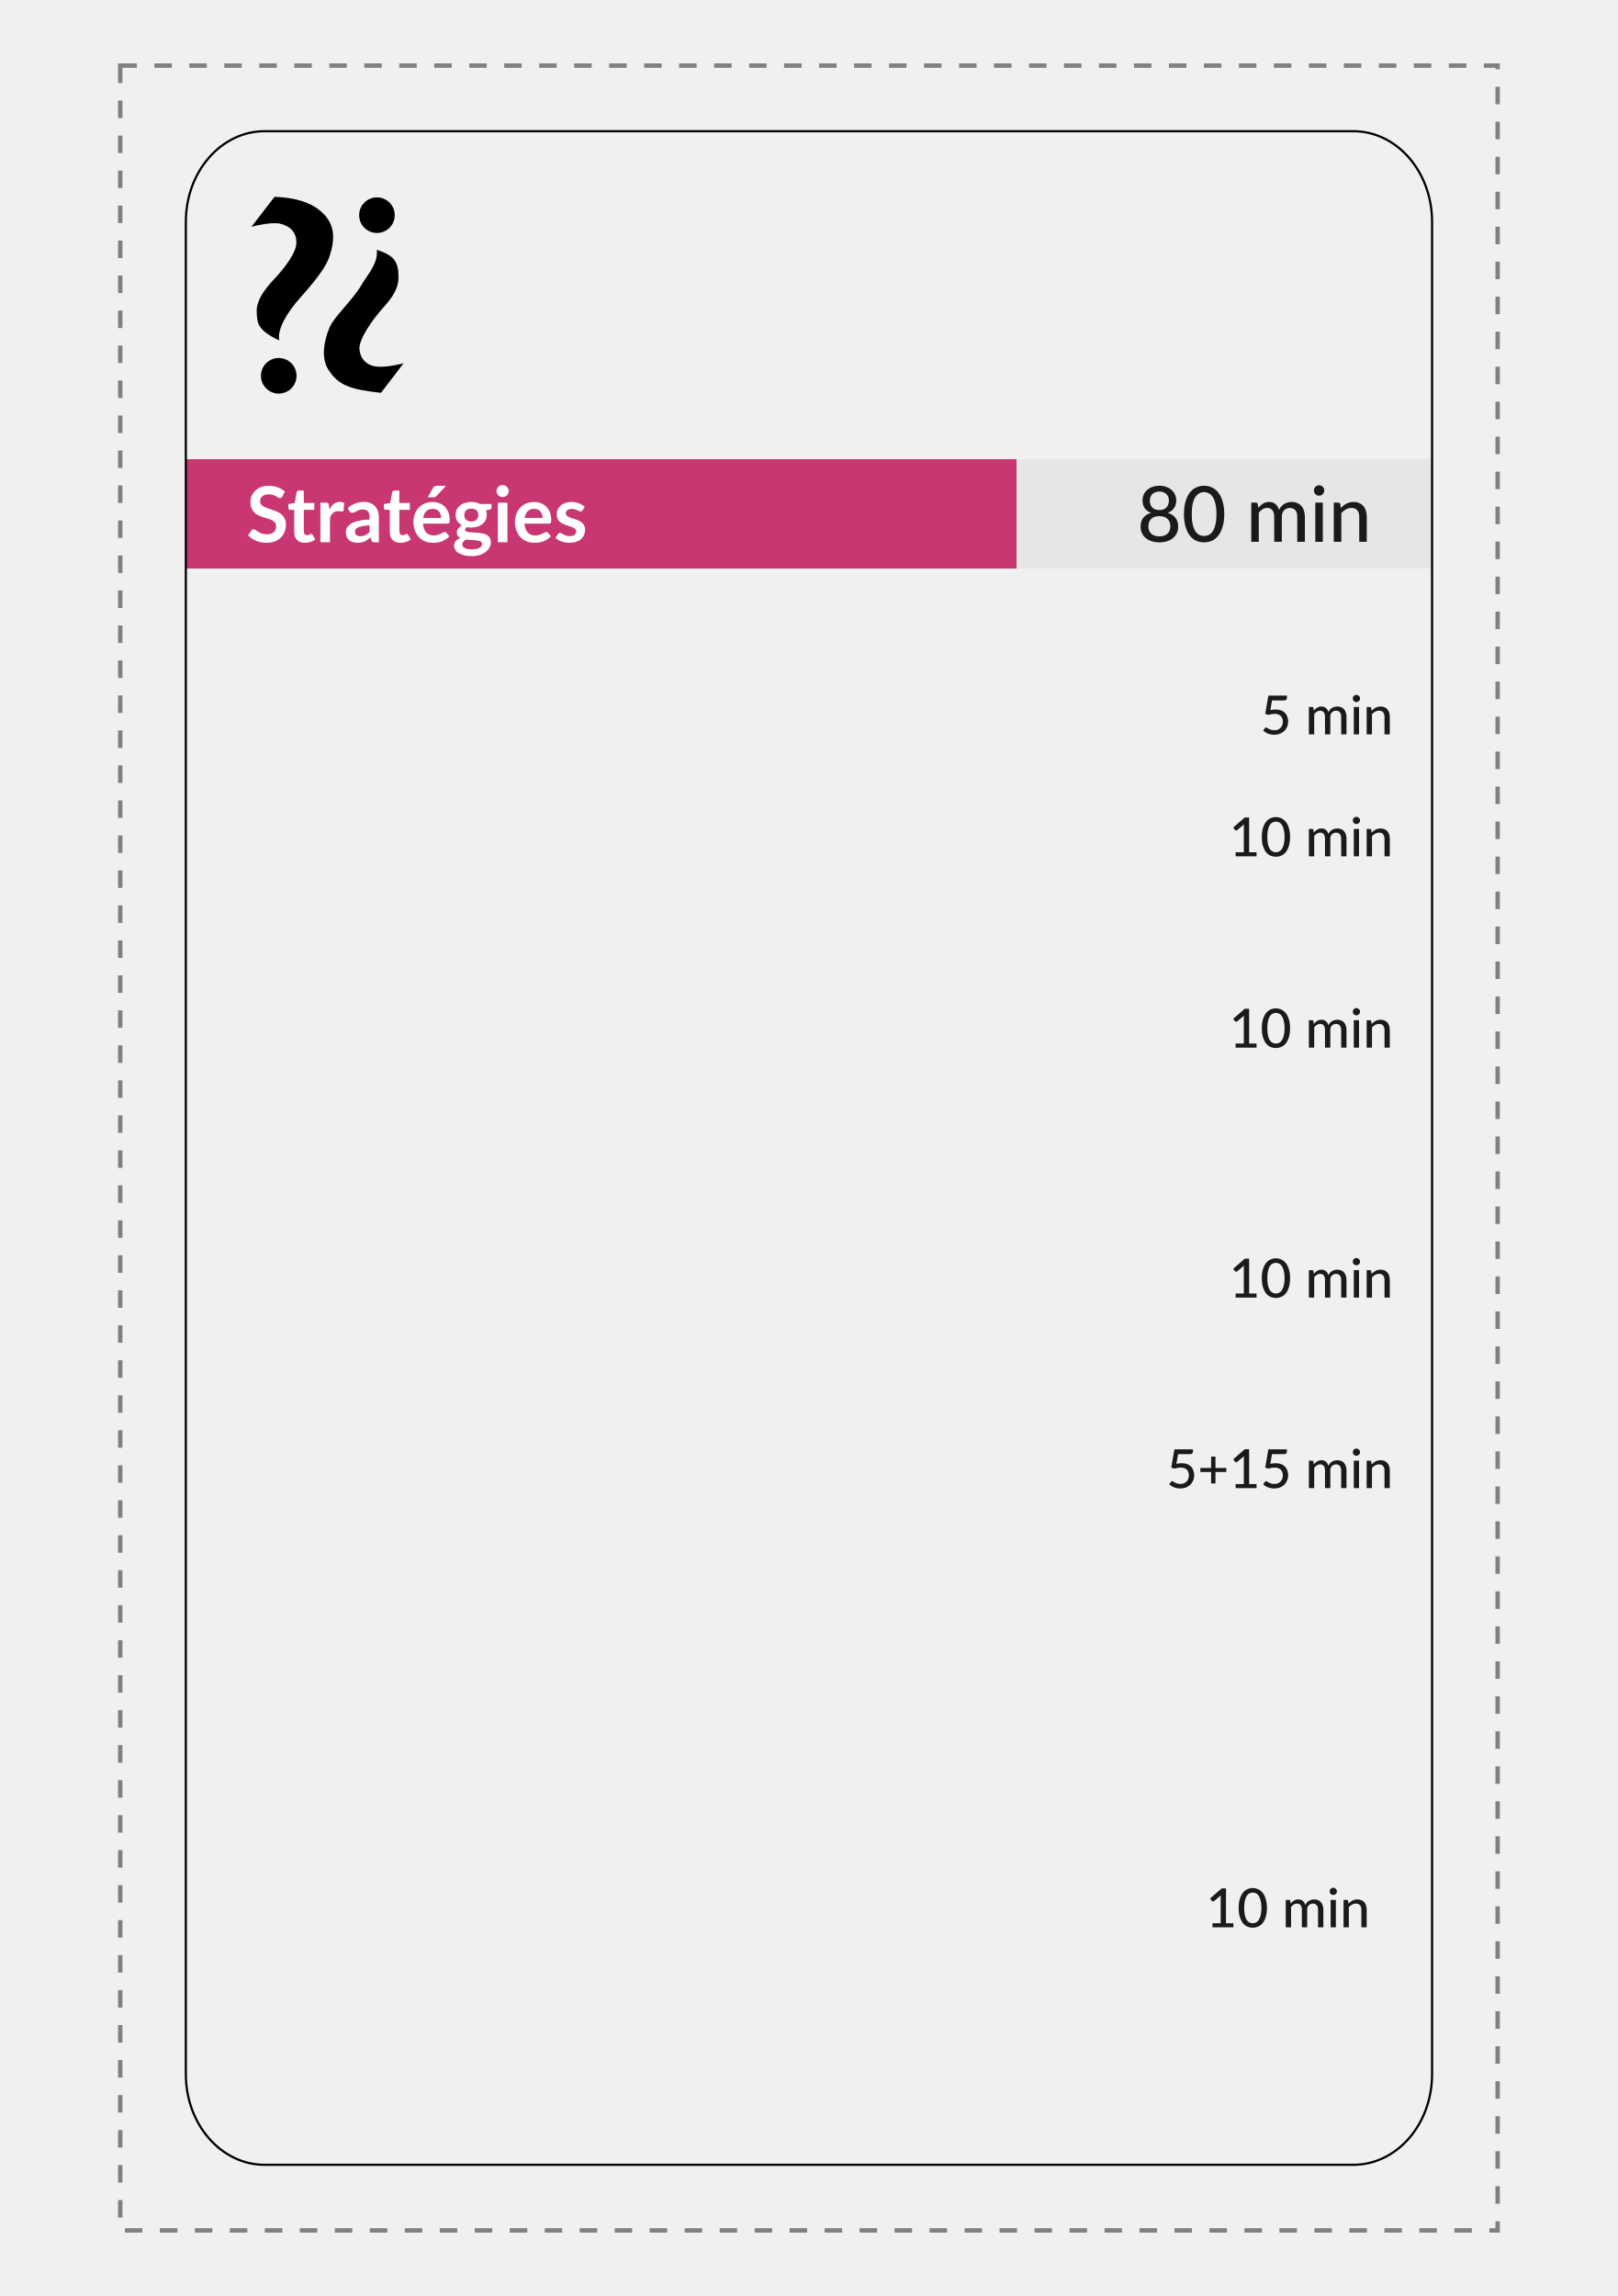
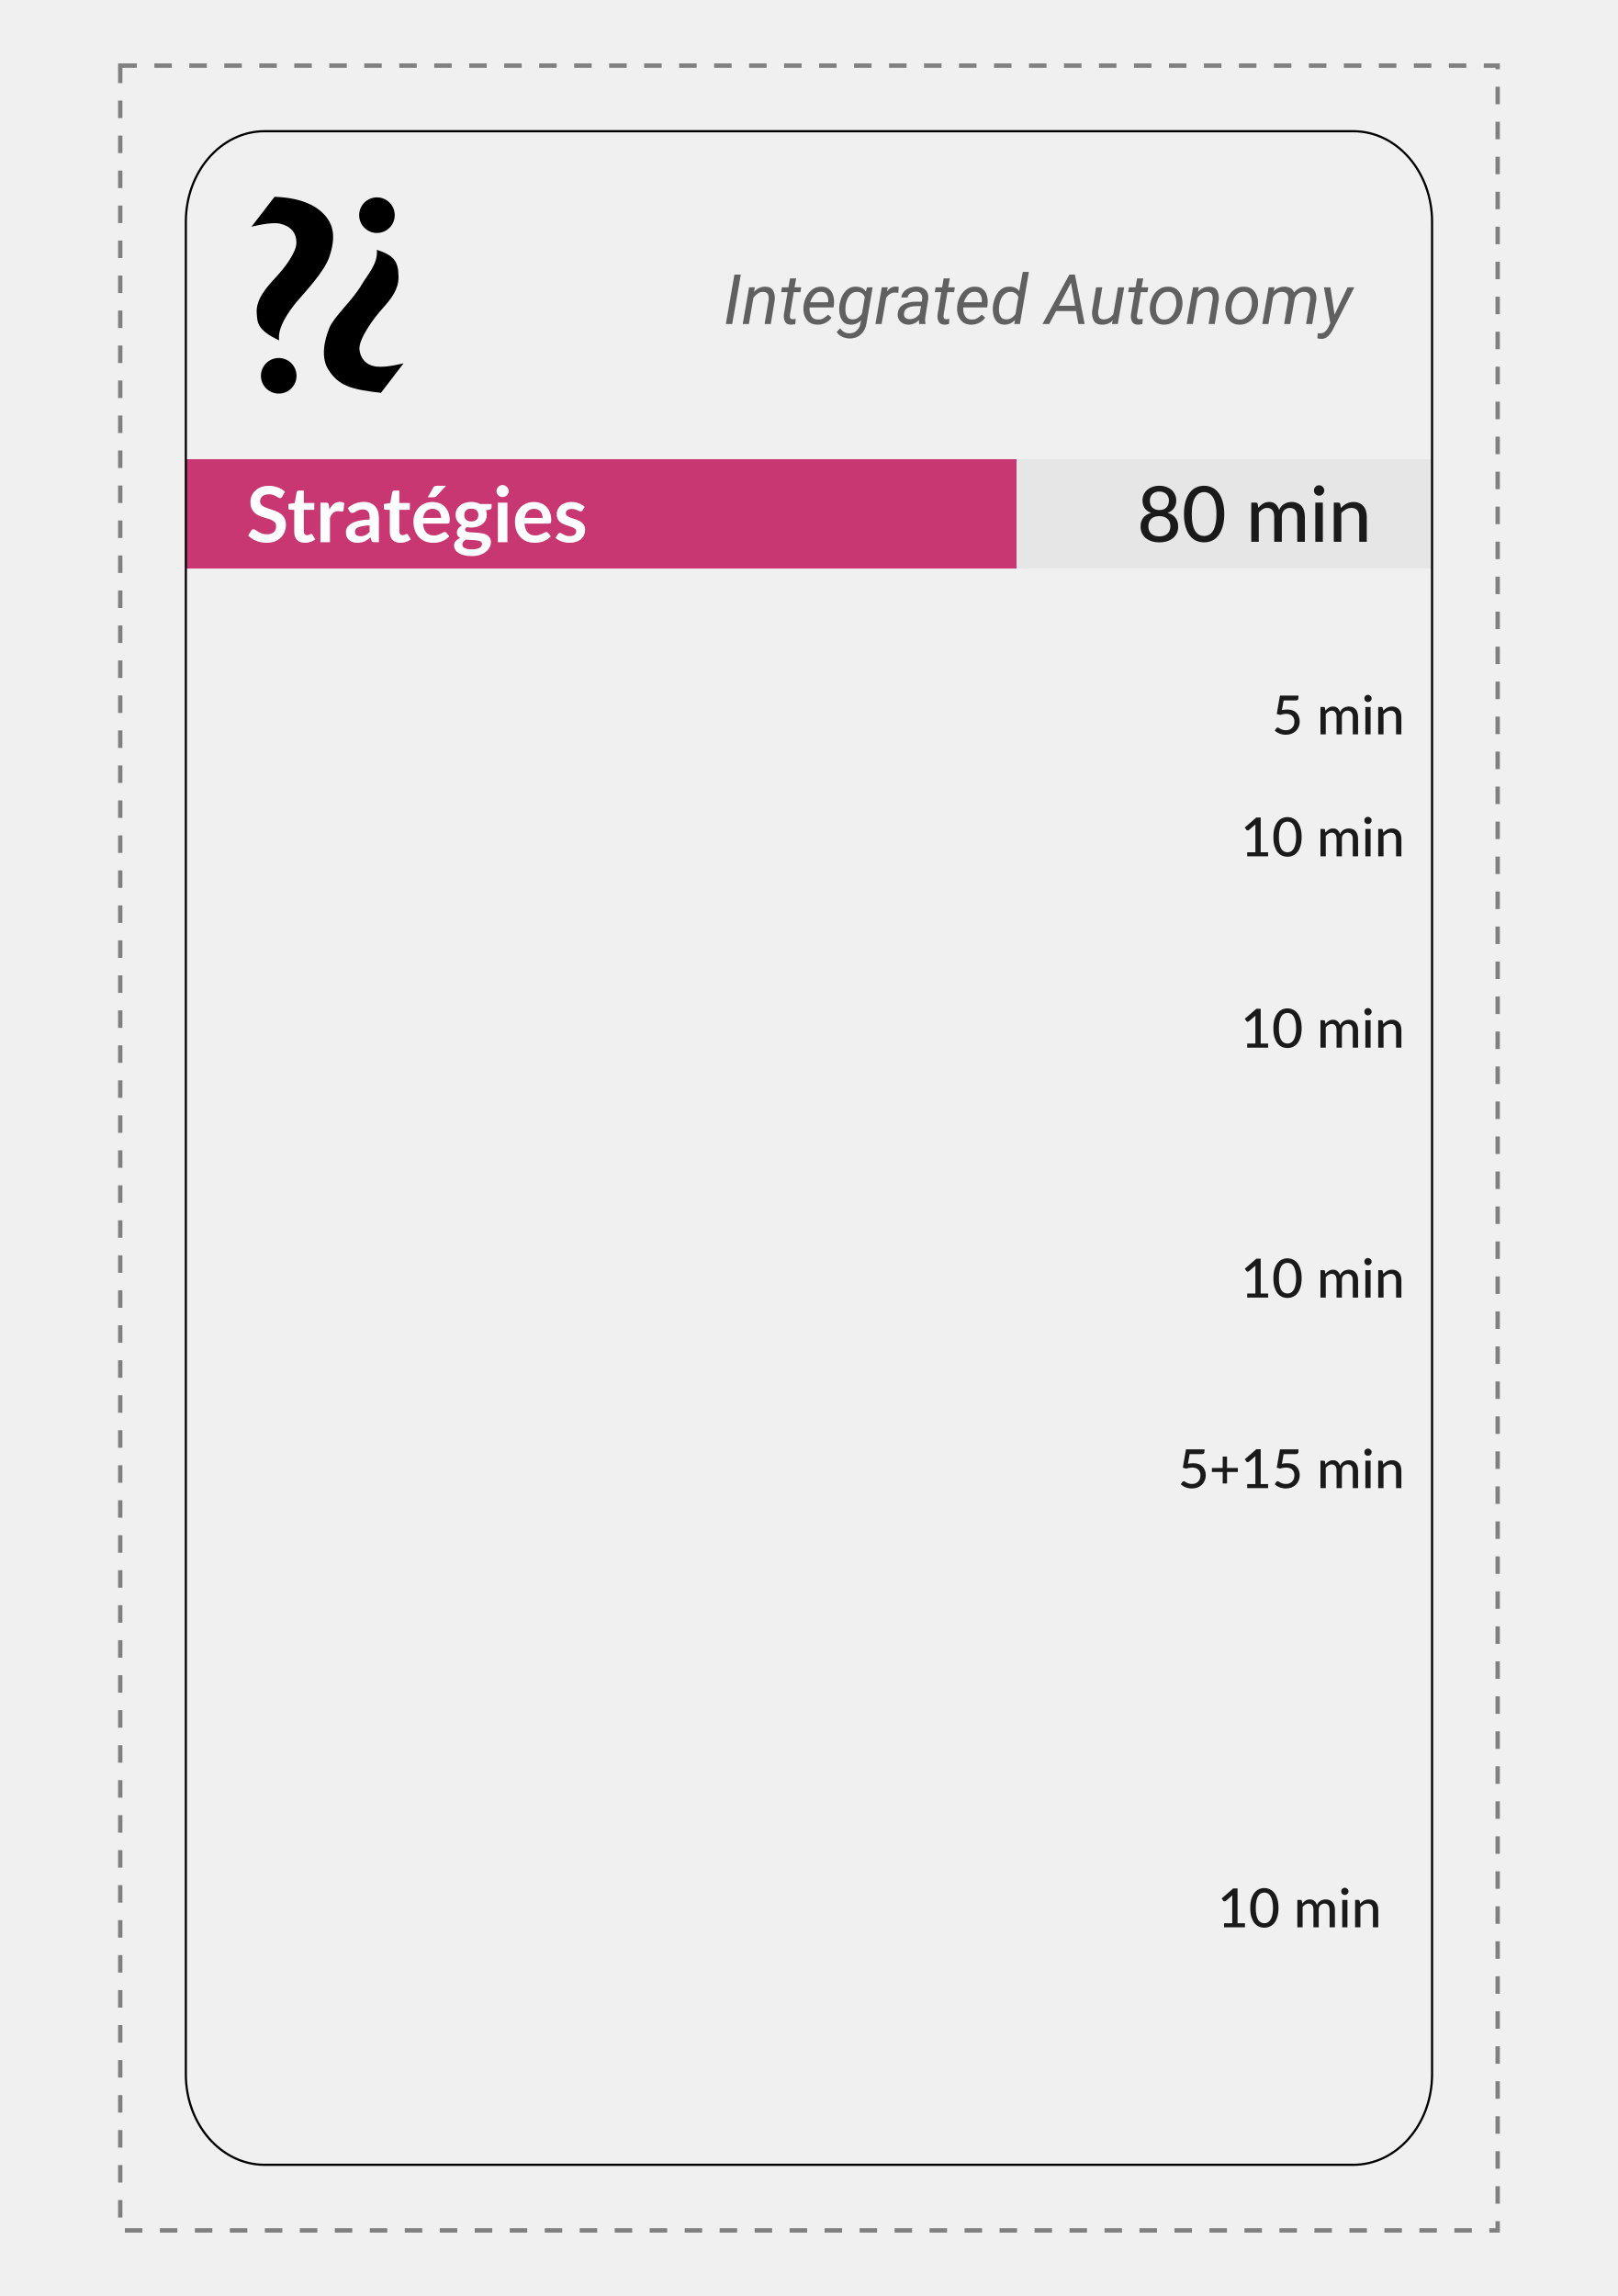
<svg xmlns="http://www.w3.org/2000/svg" xmlns:xlink="http://www.w3.org/1999/xlink" width="74mm" height="105mm" viewBox="0 0 262.205 372.047" id="svg2" version="1.1" enable-background="new">
  <defs id="defs4" />
  <g id="layer1" transform="translate(0,-680.315)" style="display:inline">
    <path style="fill:none;fill-rule:evenodd;stroke:#808080;stroke-width:0.709;stroke-linecap:butt;stroke-linejoin:miter;stroke-miterlimit:4;stroke-dasharray:2.835, 2.835;stroke-dashoffset:0;stroke-opacity:1" d="m 19.488,690.945 0,350.787 223.228,0 0,-350.787 z" id="path3350" transform="translate(4.3385302e-7,8.6660179e-6)" />
  </g>
  <g id="layer2" style="display:inline">
    <path style="fill:none;fill-opacity:1;stroke:none;stroke-width:0.709;stroke-miterlimit:4;stroke-dasharray:2.835, 2.835;stroke-dashoffset:0;stroke-opacity:1" d="m 42.884,21.259 c -7.071,0 -12.766,6.545 -12.766,14.674 l 0,38.477 201.969,0 0,-38.477 c 0,-8.129 -5.692,-14.674 -12.764,-14.674 l -176.439,0 z" id="rect4195-3" />
  </g>
  <g id="layer8" style="display:inline">
    <rect style="display:inline;fill:#c83771;fill-opacity:1;stroke:none;stroke-width:1;stroke-miterlimit:4;stroke-dasharray:none;stroke-dashoffset:0;stroke-opacity:1" id="rect4178" width="134.646" height="17.717" x="30.118" y="74.409" />
    <text xml:space="preserve" style="font-style:normal;font-weight:normal;line-height:0%;font-family:sans-serif;letter-spacing:0px;word-spacing:0px;display:inline;fill:#000000;fill-opacity:1;stroke:none;stroke-width:1px;stroke-linecap:butt;stroke-linejoin:miter;stroke-opacity:1" x="39.935" y="87.861" id="text4180">
      <tspan id="tspan4182" x="39.935" y="87.861" style="font-style:normal;font-variant:normal;font-weight:bold;font-stretch:normal;font-size:12.5px;line-height:1.25;font-family:Lato;-inkscape-font-specification:'Lato Bold';fill:#ffffff">Stratégies</tspan>
    </text>
    <rect y="74.409" x="164.764" height="17.717" width="67.323" id="rect4191" style="display:inline;fill:#e6e6e6;fill-opacity:1;stroke:none;stroke-width:1;stroke-miterlimit:4;stroke-dasharray:none;stroke-dashoffset:0;stroke-opacity:1" />
    <text xml:space="preserve" style="font-style:normal;font-weight:normal;line-height:0%;font-family:sans-serif;letter-spacing:0px;word-spacing:0px;fill:#1a1a1a;fill-opacity:1;stroke:none;stroke-width:1px;stroke-linecap:butt;stroke-linejoin:miter;stroke-opacity:1" x="184.268" y="87.79" id="text4193">
      <tspan id="tspan4195" x="184.268" y="87.79" style="font-style:normal;font-variant:normal;font-weight:500;font-stretch:normal;font-size:12.5px;line-height:1.25;font-family:Lato;-inkscape-font-specification:'Lato Medium';fill:#1a1a1a">80 min</tspan>
    </text>
  </g>
  <g id="layer7">
-     <path style="fill:none;fill-rule:evenodd;stroke:none;stroke-width:1px;stroke-linecap:butt;stroke-linejoin:miter;stroke-opacity:1" d="m 99.213,31.89 0,31.89 122.244,0 0,-31.89 z" id="path4300" />
+     <path style="fill:none;fill-rule:evenodd;stroke:none;stroke-width:1px;stroke-linecap:butt;stroke-linejoin:miter;stroke-opacity:1" d="m 99.213,31.89 v 31.89 H 221.457 v -31.89 z" id="path4300" />
    <flowRoot xml:space="preserve" style="font-style:normal;font-weight:normal;line-height:0.01%;font-family:sans-serif;text-align:end;letter-spacing:0px;word-spacing:0px;text-anchor:end;fill:#000000;fill-opacity:1;stroke:none;stroke-width:1px;stroke-linecap:butt;stroke-linejoin:miter;stroke-opacity:1" id="flowRoot4271" transform="translate(0.3523199,-2.110094)">
      <flowRegion id="flowRegion4273">
        <use x="0" y="0" xlink:href="#path4300" id="use4275" width="100%" height="100%" />
      </flowRegion>
      <flowPara style="font-style:normal;font-variant:normal;font-weight:bold;font-stretch:normal;font-size:13.375px;line-height:1.25;font-family:Roboto;-inkscape-font-specification:'Roboto Bold';text-align:end;text-anchor:end" id="flowPara4277">Autonomie intégrée</flowPara>
    </flowRoot>
+     <text xml:space="preserve" style="font-style:italic;font-variant:normal;font-weight:normal;font-stretch:normal;font-size:11.25px;line-height:1.15;font-family:Roboto;-inkscape-font-specification:'Roboto, Italic';font-variant-ligatures:normal;font-variant-caps:normal;font-variant-numeric:normal;font-variant-east-asian:normal;font-variation-settings:normal;direction:ltr;display:inline;vector-effect:none;fill:#000000;fill-opacity:0.6;stroke:none;stroke-width:1px;stroke-linecap:butt;stroke-linejoin:miter;stroke-miterlimit:4;stroke-dasharray:none;stroke-dashoffset:0;stroke-opacity:1;-inkscape-stroke:none;stop-color:#000000" x="117.226" y="52.5" id="text5">
+       <tspan id="tspan5" x="117.226" y="52.5">Integrated Autonomy</tspan>
+     </text>
  </g>
  <g id="layer6" style="display:inline">
    <path style="fill:none;fill-rule:evenodd;stroke:none;stroke-width:1px;stroke-linecap:butt;stroke-linejoin:miter;stroke-opacity:1" d="m 40.748,31.89 0,31.89 53.15,0 0,-31.89 z" id="path4213" />
    <g transform="matrix(0.7754378,0,0,0.7754378,-245.2688,24.27291)" id="layer26">
      <g id="g4914">
        <path style="fill:#000000;fill-opacity:1;stroke:none;stroke-width:0.265px;stroke-linecap:butt;stroke-linejoin:miter;stroke-opacity:1" d="m 368.846,16.09 4.829,-6.267 c 6.117,0.208 8.894,2.164 10.269,3.588 2.082,2.157 2.584,4.798 1.194,8.936 -1.071,3.189 -5.2,7.475 -6.816,9.403 -1.757,2.097 -4.134,5.589 -3.671,8.07 -4.796,-2.183 -4.552,-3.936 -4.696,-5.689 -0.235,-2.841 2.086,-5.46 4.035,-7.541 1.97,-2.103 4.095,-5.095 4.233,-6.879 0.202,-2.609 -1.533,-3.834 -3.373,-4.266 -1.938,-0.456 -6.003,0.645 -6.003,0.645 z" id="path4874" />
        <path style="fill:#000000;fill-opacity:1;stroke:none;stroke-width:0.265px;stroke-linecap:butt;stroke-linejoin:miter;stroke-opacity:1" d="m 395.918,50.785 4.727,-6.17 c 0,0 -3.622,0.959 -5.738,0.678 -2.366,-0.314 -3.366,-2.004 -3.489,-3.621 -0.16,-2.094 2.814,-6.274 4.729,-8.401 2.133,-2.367 3.449,-4.199 3.44,-6.714 -0.012,-3.263 -0.992,-4.498 -4.531,-5.655 0.265,2.943 -1.862,5.035 -3.208,7.342 -1.868,3.203 -5.718,6.587 -6.681,8.897 -1.154,2.769 -1.822,6.291 -0.265,8.764 2.139,3.399 4.744,4.181 11.016,4.88 z" id="path4876" />
        <circle style="opacity:1;fill:#000000;fill-opacity:1;stroke:none;stroke-width:0.515;stroke-linecap:round;stroke-miterlimit:4;stroke-dasharray:none;stroke-dashoffset:0;stroke-opacity:1" id="path4878-5" cx="395.078" cy="13.662" r="3.719" />
        <circle style="opacity:1;fill:#000000;fill-opacity:1;stroke:none;stroke-width:0.515;stroke-linecap:round;stroke-miterlimit:4;stroke-dasharray:none;stroke-dashoffset:0;stroke-opacity:1" id="path4878-5-1" cx="374.551" cy="47.228" r="3.719" />
      </g>
    </g>
  </g>
  <g id="layer5" style="display:inline">
    <rect style="fill:none;fill-opacity:1;stroke:#000000;stroke-width:0.354;stroke-miterlimit:4;stroke-dasharray:none;stroke-dashoffset:0;stroke-opacity:1" id="rect4187" width="201.969" height="329.528" x="30.118" y="21.26" ry="14.674" rx="12.764" />
  </g>
  <g id="layer9" style="display:inline">
-     <path style="fill:none;fill-rule:evenodd;stroke:none;stroke-width:1.072px;stroke-linecap:butt;stroke-linejoin:miter;stroke-opacity:1" d="M 34.186,99.943 V 342.501 H 195.502 V 99.943 H 34.186" id="path4245" />
+     <path style="fill:none;fill-rule:evenodd;stroke:none;stroke-width:1.093px;stroke-linecap:butt;stroke-linejoin:miter;stroke-opacity:1" d="M 32.311,99.943 V 342.501 H 200.189 V 99.943 H 32.311" id="path4245" />
    <flowRoot xml:space="preserve" style="font-style:normal;font-weight:normal;line-height:0.85;font-family:sans-serif;letter-spacing:0px;word-spacing:0px;fill:#000000;fill-opacity:1;stroke:none;stroke-width:1px;stroke-linecap:butt;stroke-linejoin:miter;stroke-opacity:1" id="flowRoot4251">
      <flowRegion id="flowRegion4253" style="line-height:0.85">
        <use x="0" y="0" xlink:href="#path4245" id="use4255" width="100%" height="100%" />
      </flowRegion>
      <flowPara id="flowPara4257" style="font-style:normal;font-variant:normal;font-weight:bold;font-stretch:normal;font-size:8.75px;line-height:0.85;font-family:Roboto;-inkscape-font-specification:'Roboto Bold';fill:#999999;fill-opacity:1">Etapes</flowPara>
      <flowPara style="font-style:normal;font-variant:normal;font-weight:normal;font-stretch:normal;font-size:8.75px;line-height:0.85;font-family:Lato;-inkscape-font-specification:Lato;fill:#1a1a1a;fill-opacity:1" id="flowPara4343">Introduire l'idée</flowPara>
      <flowPara style="font-style:normal;font-variant:normal;font-weight:normal;font-stretch:normal;font-size:8.75px;line-height:0.85;font-family:Lato;-inkscape-font-specification:Lato;fill:#1a1a1a;fill-opacity:1" id="flowPara4339"> </flowPara>
-       <flowPara style="font-style:normal;font-variant:normal;font-weight:normal;font-stretch:normal;font-size:8.75px;line-height:0.85;font-family:Lato;-inkscape-font-specification:Lato;fill:#1a1a1a;fill-opacity:1" id="flowPara4341">1-2-4-All pour générer une liste d'activités nécessitant une attention particulière</flowPara>
+       <flowPara style="font-style:normal;font-variant:normal;font-weight:normal;font-stretch:normal;font-size:8.75px;line-height:0.85;font-family:Lato;-inkscape-font-specification:Lato;fill:#1a1a1a;fill-opacity:1" id="flowPara4341">1-2-4-Tous pour générer une liste d'activités nécessitant une attention particulière</flowPara>
      <flowPara style="font-style:normal;font-variant:normal;font-weight:normal;font-stretch:normal;font-size:8.75px;line-height:0.85;font-family:Lato;-inkscape-font-specification:Lato;fill:#1a1a1a;fill-opacity:1" id="flowPara4344"> </flowPara>
      <flowPara style="font-style:normal;font-variant:normal;font-weight:normal;font-stretch:normal;font-size:8.75px;line-height:0.85;font-family:Lato;-inkscape-font-specification:Lato;fill:#1a1a1a;fill-opacity:1" id="flowPara4346">Des groupes de quatre personnes choisissent et travaillent sur une activité de la liste.</flowPara>
      <flowPara style="font-style:normal;font-variant:normal;font-weight:normal;font-stretch:normal;font-size:8.75px;line-height:0.85;font-family:Lato;-inkscape-font-specification:Lato;fill:#1a1a1a;fill-opacity:1" id="flowPara4348"> </flowPara>
      <flowPara style="font-style:normal;font-variant:normal;font-weight:normal;font-stretch:normal;font-size:8.75px;line-height:0.85;font-family:Lato;-inkscape-font-specification:Lato;fill:#1a1a1a;fill-opacity:1" id="flowPara4350">1-2-4 pour élaborer des mesures de normalisation/personnalisation</flowPara>
      <flowPara style="font-style:normal;font-variant:normal;font-weight:normal;font-stretch:normal;font-size:8.75px;line-height:0.85;font-family:Lato;-inkscape-font-specification:Lato;fill:#1a1a1a;fill-opacity:1" id="flowPara4352"> </flowPara>
      <flowPara style="font-style:normal;font-variant:normal;font-weight:normal;font-stretch:normal;font-size:8.75px;line-height:0.85;font-family:Lato;-inkscape-font-specification:Lato;fill:#1a1a1a;fill-opacity:1" id="flowPara4354">"Quelles sont les actions qui favorisent </flowPara>
      <flowPara style="font-style:normal;font-variant:normal;font-weight:normal;font-stretch:normal;font-size:8.75px;line-height:0.85;font-family:Lato;-inkscape-font-specification:Lato;fill:#1a1a1a;fill-opacity:1" id="flowPara1">les deux ? Quelles modifications ou idées peuvent être adoptées pour faire passer certaines actions du groupe normalisation/personnalisation au groupe commun ?"</flowPara>
      <flowPara style="font-style:normal;font-variant:normal;font-weight:normal;font-stretch:normal;font-size:8.75px;line-height:0.85;font-family:Lato;-inkscape-font-specification:Lato;fill:#1a1a1a;fill-opacity:1" id="flowPara4356"> </flowPara>
      <flowPara style="font-style:normal;font-variant:normal;font-weight:normal;font-stretch:normal;font-size:8.75px;line-height:0.85;font-family:Lato;-inkscape-font-specification:Lato;fill:#1a1a1a;fill-opacity:1" id="flowPara4358">1-2-4-Tous pour hiérarchiser les actions les plus prometteuses qui favorisent à la fois l'intégration et l'autonomie</flowPara>
    </flowRoot>
  </g>
  <g id="layer4" style="display:inline">
-     <text id="text4227" y="118.999" x="204.247" style="font-style:normal;font-weight:normal;line-height:0%;font-family:sans-serif;letter-spacing:0px;word-spacing:0px;fill:#1a1a1a;fill-opacity:1;stroke:none;stroke-width:1px;stroke-linecap:butt;stroke-linejoin:miter;stroke-opacity:1" xml:space="preserve">
-       <tspan style="font-style:normal;font-variant:normal;font-weight:500;font-stretch:normal;font-size:8.75px;line-height:1.25;font-family:Lato;-inkscape-font-specification:'Lato Medium';fill:#1a1a1a" y="118.999" x="204.247" id="tspan4229">5 min</tspan>
+     <text id="text4227" y="118.999" x="206.122" style="font-style:normal;font-weight:normal;line-height:0%;font-family:sans-serif;letter-spacing:0px;word-spacing:0px;fill:#1a1a1a;fill-opacity:1;stroke:none;stroke-width:1px;stroke-linecap:butt;stroke-linejoin:miter;stroke-opacity:1" xml:space="preserve">
+       <tspan style="font-style:normal;font-variant:normal;font-weight:500;font-stretch:normal;font-size:8.75px;line-height:1.25;font-family:Lato;-inkscape-font-specification:'Lato Medium';fill:#1a1a1a" y="118.999" x="206.122" id="tspan4229">5 min</tspan>
    </text>
-     <text id="text4231" y="138.762" x="199.171" style="font-style:normal;font-weight:normal;line-height:0%;font-family:sans-serif;letter-spacing:0px;word-spacing:0px;fill:#1a1a1a;fill-opacity:1;stroke:none;stroke-width:1px;stroke-linecap:butt;stroke-linejoin:miter;stroke-opacity:1" xml:space="preserve">
-       <tspan style="font-style:normal;font-variant:normal;font-weight:500;font-stretch:normal;font-size:8.75px;line-height:1.25;font-family:Lato;-inkscape-font-specification:'Lato Medium';fill:#1a1a1a" y="138.762" x="199.171" id="tspan4233">10 min</tspan>
+     <text id="text4231" y="138.762" x="201.046" style="font-style:normal;font-weight:normal;line-height:0%;font-family:sans-serif;letter-spacing:0px;word-spacing:0px;fill:#1a1a1a;fill-opacity:1;stroke:none;stroke-width:1px;stroke-linecap:butt;stroke-linejoin:miter;stroke-opacity:1" xml:space="preserve">
+       <tspan style="font-style:normal;font-variant:normal;font-weight:500;font-stretch:normal;font-size:8.75px;line-height:1.25;font-family:Lato;-inkscape-font-specification:'Lato Medium';fill:#1a1a1a" y="138.762" x="201.046" id="tspan4233">10 min</tspan>
    </text>
    <path style="fill:none;fill-rule:evenodd;stroke:none;stroke-width:1px;stroke-linecap:butt;stroke-linejoin:miter;stroke-opacity:1" d="m 194.882,102.756 v 237.402 h 26.575 V 102.756 Z" id="path4239" />
-     <text xml:space="preserve" style="font-style:normal;font-weight:normal;line-height:0%;font-family:sans-serif;letter-spacing:0px;word-spacing:0px;fill:#1a1a1a;fill-opacity:1;stroke:none;stroke-width:1px;stroke-linecap:butt;stroke-linejoin:miter;stroke-opacity:1" x="199.171" y="169.759" id="text4390">
-       <tspan id="tspan4392" x="199.171" y="169.759" style="font-style:normal;font-variant:normal;font-weight:500;font-stretch:normal;font-size:8.75px;line-height:1.25;font-family:Lato;-inkscape-font-specification:'Lato Medium';fill:#1a1a1a">10 min</tspan>
+     <text xml:space="preserve" style="font-style:normal;font-weight:normal;line-height:0%;font-family:sans-serif;letter-spacing:0px;word-spacing:0px;fill:#1a1a1a;fill-opacity:1;stroke:none;stroke-width:1px;stroke-linecap:butt;stroke-linejoin:miter;stroke-opacity:1" x="201.046" y="169.759" id="text4390">
+       <tspan id="tspan4392" x="201.046" y="169.759" style="font-style:normal;font-variant:normal;font-weight:500;font-stretch:normal;font-size:8.75px;line-height:1.25;font-family:Lato;-inkscape-font-specification:'Lato Medium';fill:#1a1a1a">10 min</tspan>
    </text>
-     <text id="text4394" y="210.257" x="199.171" style="font-style:normal;font-weight:normal;line-height:0%;font-family:sans-serif;letter-spacing:0px;word-spacing:0px;fill:#1a1a1a;fill-opacity:1;stroke:none;stroke-width:1px;stroke-linecap:butt;stroke-linejoin:miter;stroke-opacity:1" xml:space="preserve">
-       <tspan style="font-style:normal;font-variant:normal;font-weight:500;font-stretch:normal;font-size:8.75px;line-height:1.25;font-family:Lato;-inkscape-font-specification:'Lato Medium';fill:#1a1a1a" y="210.257" x="199.171" id="tspan4396">10 min</tspan>
+     <text id="text4394" y="210.257" x="201.046" style="font-style:normal;font-weight:normal;line-height:0%;font-family:sans-serif;letter-spacing:0px;word-spacing:0px;fill:#1a1a1a;fill-opacity:1;stroke:none;stroke-width:1px;stroke-linecap:butt;stroke-linejoin:miter;stroke-opacity:1" xml:space="preserve">
+       <tspan style="font-style:normal;font-variant:normal;font-weight:500;font-stretch:normal;font-size:8.75px;line-height:1.25;font-family:Lato;-inkscape-font-specification:'Lato Medium';fill:#1a1a1a" y="210.257" x="201.046" id="tspan4396">10 min</tspan>
    </text>
-     <text xml:space="preserve" style="font-style:normal;font-weight:normal;line-height:0%;font-family:sans-serif;letter-spacing:0px;word-spacing:0px;fill:#1a1a1a;fill-opacity:1;stroke:none;stroke-width:1px;stroke-linecap:butt;stroke-linejoin:miter;stroke-opacity:1" x="189.02" y="241.132" id="text4360">
-       <tspan id="tspan4362" x="189.02" y="241.132" style="font-style:normal;font-variant:normal;font-weight:500;font-stretch:normal;font-size:8.75px;line-height:1.25;font-family:Lato;-inkscape-font-specification:'Lato Medium';fill:#1a1a1a">5+15 min</tspan>
+     <text xml:space="preserve" style="font-style:normal;font-weight:normal;line-height:0%;font-family:sans-serif;letter-spacing:0px;word-spacing:0px;fill:#1a1a1a;fill-opacity:1;stroke:none;stroke-width:1px;stroke-linecap:butt;stroke-linejoin:miter;stroke-opacity:1" x="190.895" y="241.132" id="text4360">
+       <tspan id="tspan4362" x="190.895" y="241.132" style="font-style:normal;font-variant:normal;font-weight:500;font-stretch:normal;font-size:8.75px;line-height:1.25;font-family:Lato;-inkscape-font-specification:'Lato Medium';fill:#1a1a1a">5+15 min</tspan>
    </text>
-     <text xml:space="preserve" style="font-style:normal;font-weight:normal;line-height:0%;font-family:sans-serif;letter-spacing:0px;word-spacing:0px;fill:#1a1a1a;fill-opacity:1;stroke:none;stroke-width:1px;stroke-linecap:butt;stroke-linejoin:miter;stroke-opacity:1" x="195.421" y="312.299" id="text4364">
-       <tspan id="tspan4366" x="195.421" y="312.299" style="font-style:normal;font-variant:normal;font-weight:500;font-stretch:normal;font-size:8.75px;line-height:1.25;font-family:Lato;-inkscape-font-specification:'Lato Medium';fill:#1a1a1a">10 min</tspan>
+     <text xml:space="preserve" style="font-style:normal;font-weight:normal;line-height:0%;font-family:sans-serif;letter-spacing:0px;word-spacing:0px;fill:#1a1a1a;fill-opacity:1;stroke:none;stroke-width:1px;stroke-linecap:butt;stroke-linejoin:miter;stroke-opacity:1" x="197.296" y="312.299" id="text4364">
+       <tspan id="tspan4366" x="197.296" y="312.299" style="font-style:normal;font-variant:normal;font-weight:500;font-stretch:normal;font-size:8.75px;line-height:1.25;font-family:Lato;-inkscape-font-specification:'Lato Medium';fill:#1a1a1a">10 min</tspan>
    </text>
  </g>
</svg>
